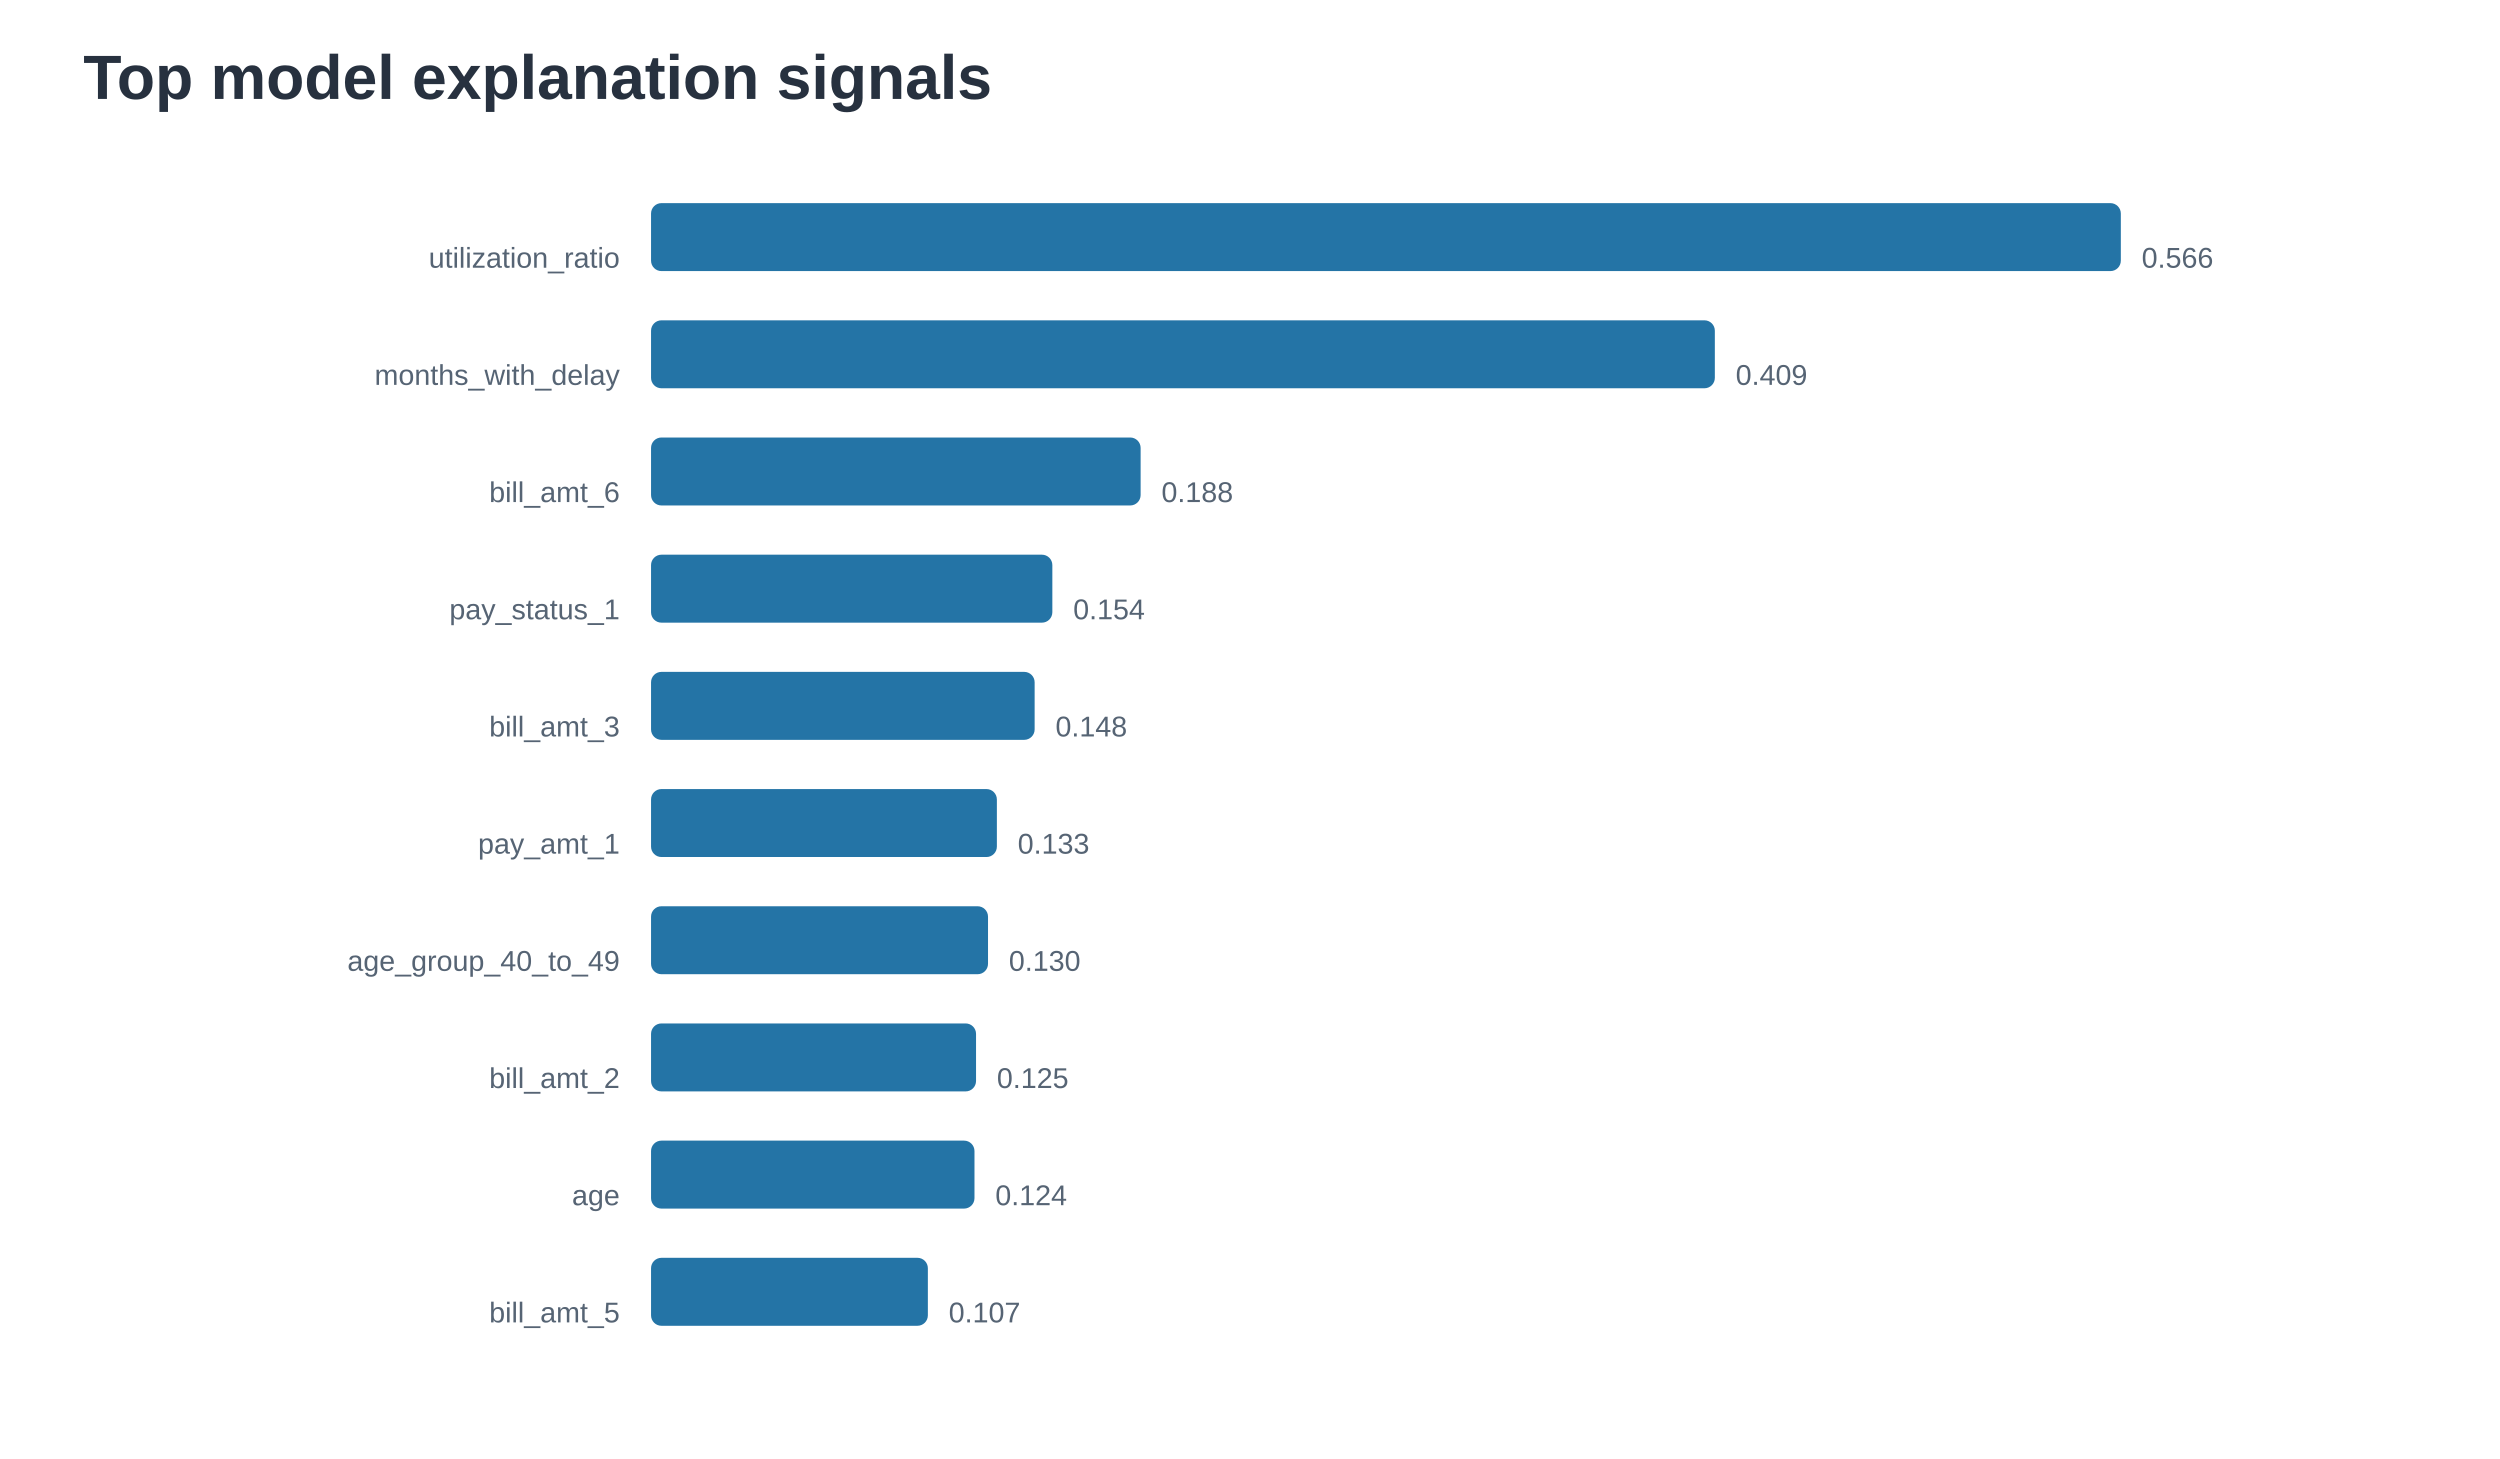
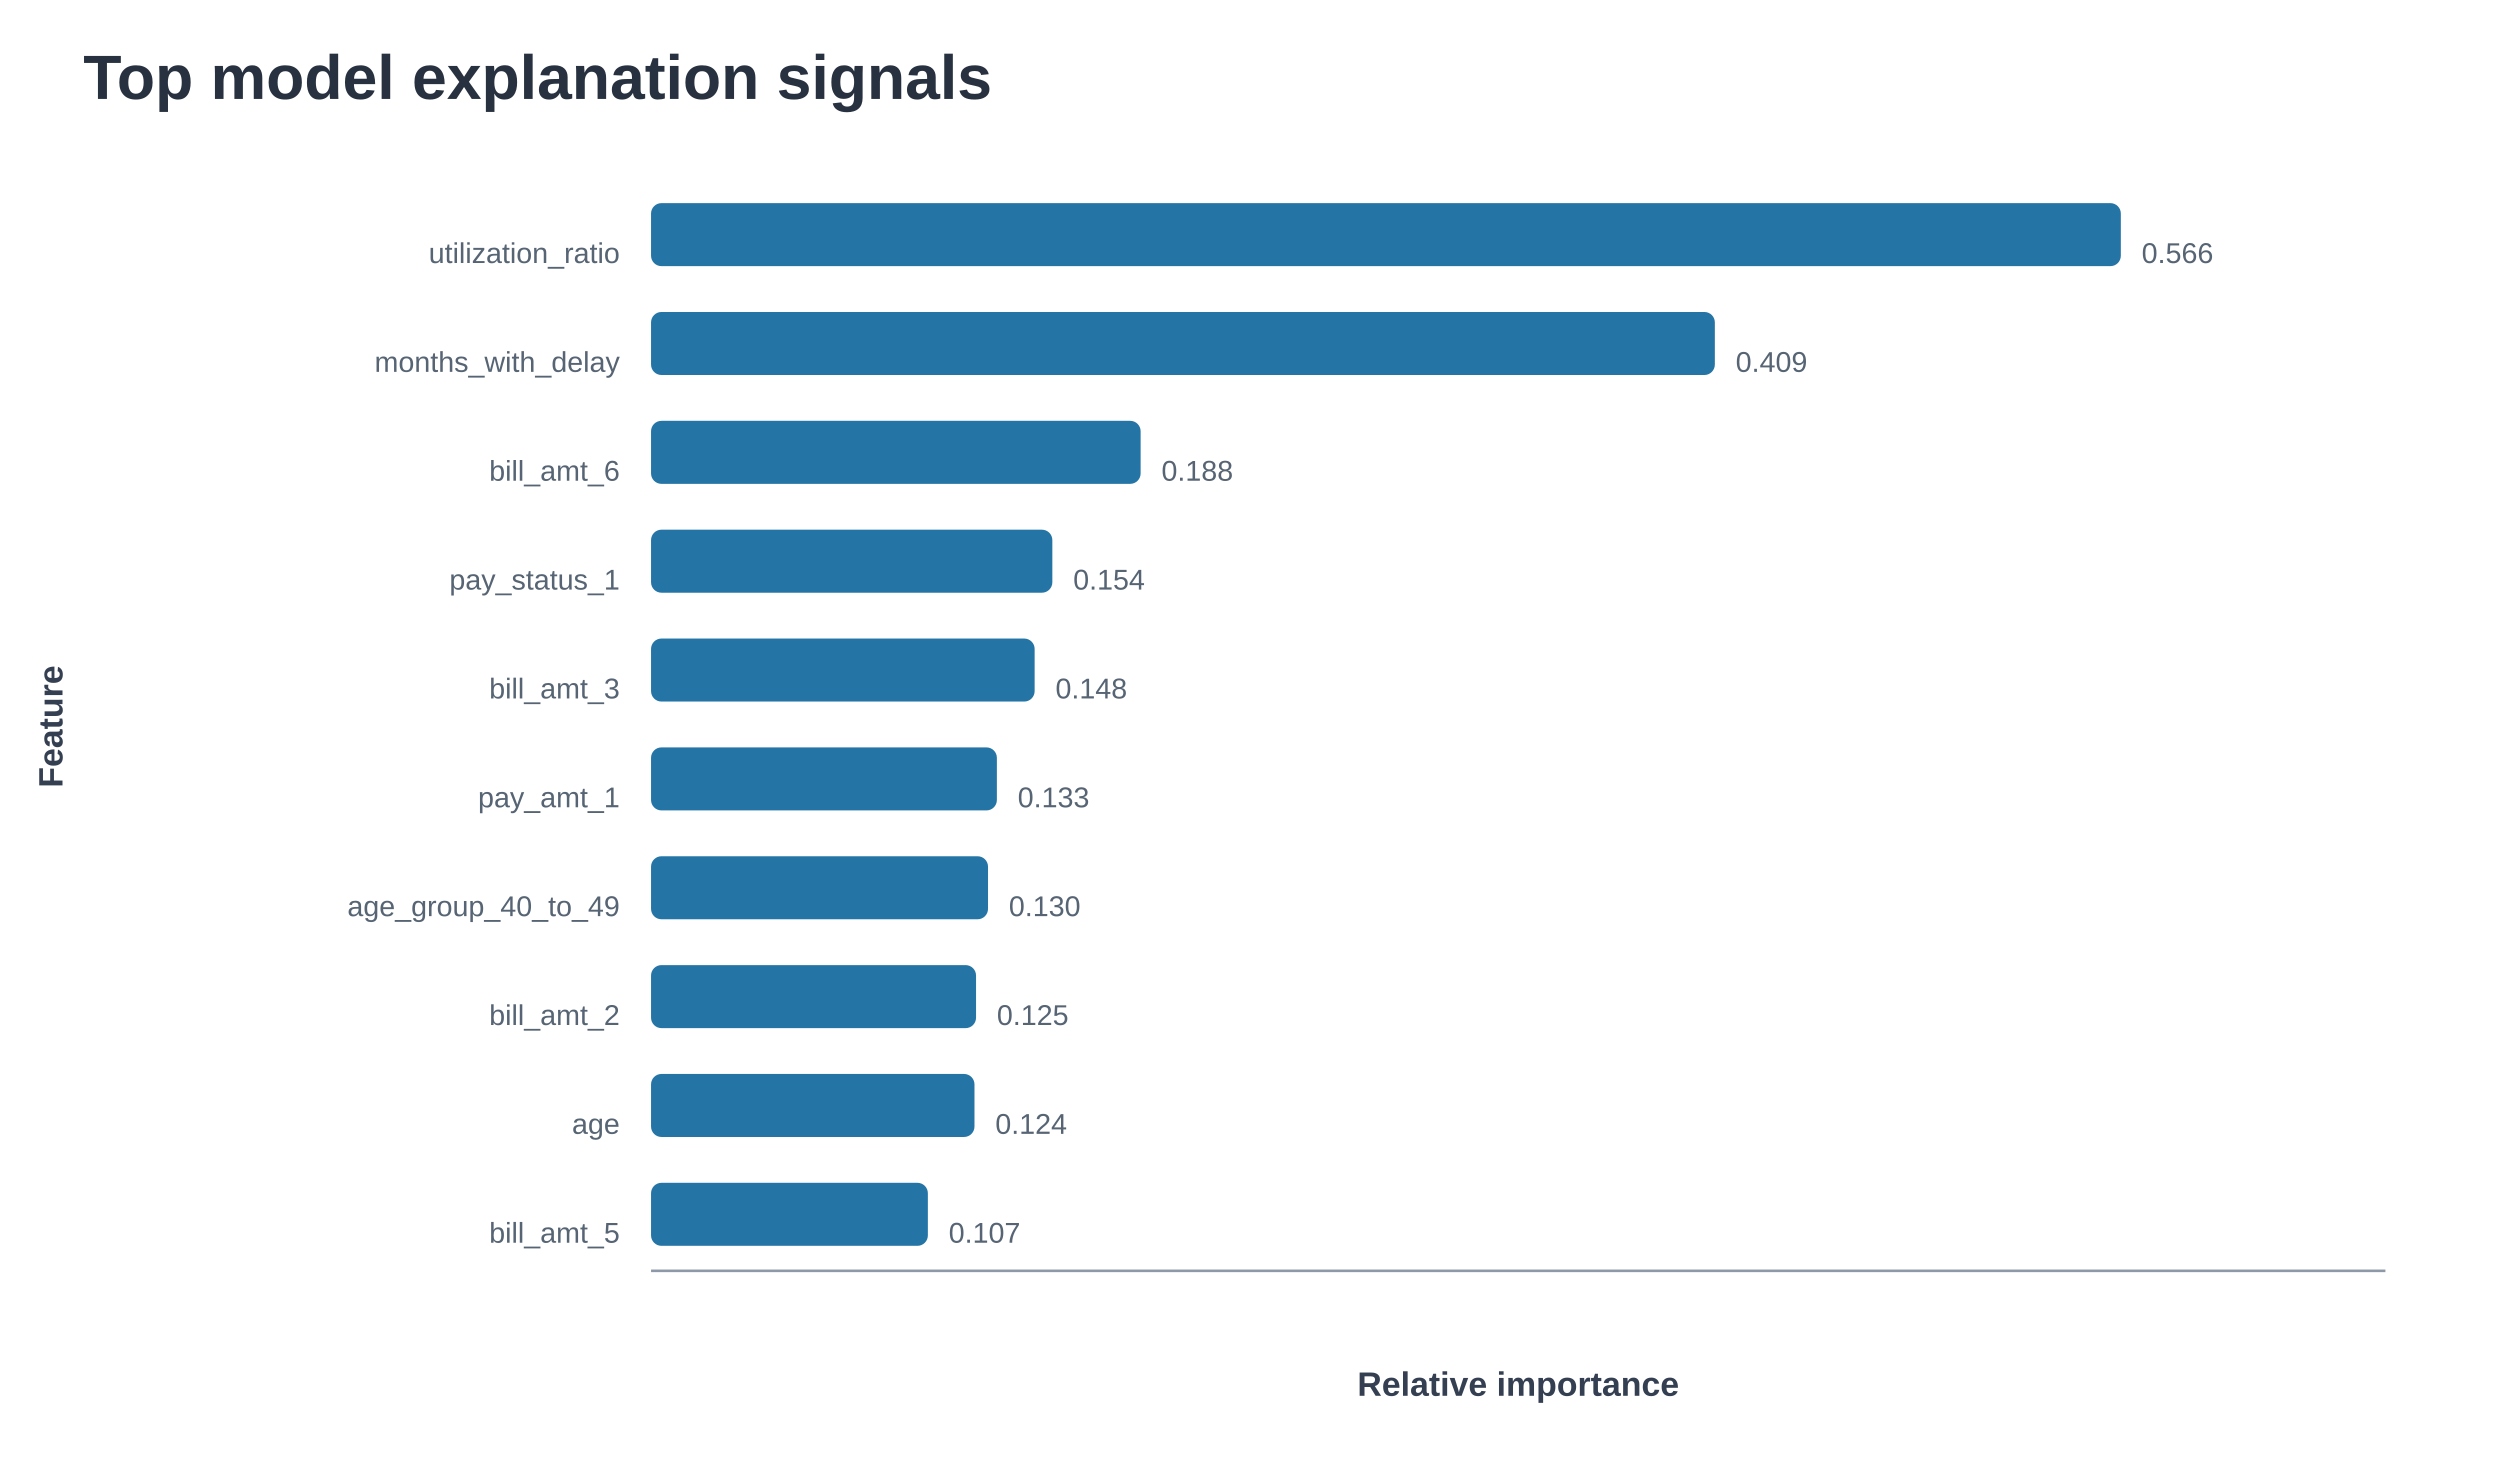
<svg xmlns="http://www.w3.org/2000/svg" width="960" height="560" viewBox="0 0 960 560">
-   <style>text{font-family:Arial,Helvetica,sans-serif;fill:#27313f}.title{font-size:24px;font-weight:700}.label{font-size:13px}.small{font-size:11px;fill:#566474}.axis{stroke:#8d99a8;stroke-width:1}.grid{stroke:#d9dee7;stroke-width:1}</style>
+   <style>text{font-family:Arial,Helvetica,sans-serif;fill:#27313f}.title{font-size:24px;font-weight:700}.label{font-size:13px}.axis-title{font-size:13px;font-weight:700;fill:#344052}.small{font-size:11px;fill:#566474}.axis{stroke:#8d99a8;stroke-width:1}.grid{stroke:#d9dee7;stroke-width:1}</style>
  <text x="32.0" y="38.0" class="title" text-anchor="start">Top model explanation signals</text>
-   <text x="238.0" y="102.8" class="small" text-anchor="end">utilization_ratio</text>
-   <rect x="250" y="78.0" width="564.4" height="26.1" rx="4" fill="#2474a6" />
-   <text x="822.4" y="102.8" class="small" text-anchor="start">0.566</text>
-   <text x="238.0" y="147.8" class="small" text-anchor="end">months_with_delay</text>
-   <rect x="250" y="123.0" width="408.5" height="26.1" rx="4" fill="#2474a6" />
-   <text x="666.5" y="147.8" class="small" text-anchor="start">0.409</text>
-   <text x="238.0" y="192.8" class="small" text-anchor="end">bill_amt_6</text>
-   <rect x="250" y="168.0" width="188.0" height="26.1" rx="4" fill="#2474a6" />
-   <text x="446.0" y="192.8" class="small" text-anchor="start">0.188</text>
-   <text x="238.0" y="237.8" class="small" text-anchor="end">pay_status_1</text>
-   <rect x="250" y="213.0" width="154.1" height="26.1" rx="4" fill="#2474a6" />
-   <text x="412.1" y="237.8" class="small" text-anchor="start">0.154</text>
-   <text x="238.0" y="282.8" class="small" text-anchor="end">bill_amt_3</text>
-   <rect x="250" y="258.0" width="147.3" height="26.1" rx="4" fill="#2474a6" />
-   <text x="405.3" y="282.8" class="small" text-anchor="start">0.148</text>
-   <text x="238.0" y="327.8" class="small" text-anchor="end">pay_amt_1</text>
-   <rect x="250" y="303.0" width="132.8" height="26.1" rx="4" fill="#2474a6" />
-   <text x="390.8" y="327.8" class="small" text-anchor="start">0.133</text>
-   <text x="238.0" y="372.8" class="small" text-anchor="end">age_group_40_to_49</text>
-   <rect x="250" y="348.0" width="129.4" height="26.1" rx="4" fill="#2474a6" />
-   <text x="387.4" y="372.8" class="small" text-anchor="start">0.130</text>
-   <text x="238.0" y="417.8" class="small" text-anchor="end">bill_amt_2</text>
-   <rect x="250" y="393.0" width="124.8" height="26.1" rx="4" fill="#2474a6" />
-   <text x="382.8" y="417.8" class="small" text-anchor="start">0.125</text>
-   <text x="238.0" y="462.8" class="small" text-anchor="end">age</text>
-   <rect x="250" y="438.0" width="124.2" height="26.1" rx="4" fill="#2474a6" />
-   <text x="382.2" y="462.8" class="small" text-anchor="start">0.124</text>
-   <text x="238.0" y="507.8" class="small" text-anchor="end">bill_amt_5</text>
-   <rect x="250" y="483.0" width="106.3" height="26.1" rx="4" fill="#2474a6" />
-   <text x="364.3" y="507.8" class="small" text-anchor="start">0.107</text>
+   <line x1="250" y1="488" x2="916" y2="488" class="axis" />
+   <text x="24.0" y="279.0" class="axis-title" text-anchor="middle" transform="rotate(-90 24.0 279.0)">Feature</text>
+   <text x="583.0" y="536.0" class="axis-title" text-anchor="middle">Relative importance</text>
+   <text x="238.0" y="101.0" class="small" text-anchor="end">utilization_ratio</text>
+   <rect x="250" y="78.0" width="564.4" height="24.2" rx="4" fill="#2474a6" />
+   <text x="822.4" y="101.0" class="small" text-anchor="start">0.566</text>
+   <text x="238.0" y="142.8" class="small" text-anchor="end">months_with_delay</text>
+   <rect x="250" y="119.8" width="408.5" height="24.2" rx="4" fill="#2474a6" />
+   <text x="666.5" y="142.8" class="small" text-anchor="start">0.409</text>
+   <text x="238.0" y="184.6" class="small" text-anchor="end">bill_amt_6</text>
+   <rect x="250" y="161.6" width="188.0" height="24.2" rx="4" fill="#2474a6" />
+   <text x="446.0" y="184.6" class="small" text-anchor="start">0.188</text>
+   <text x="238.0" y="226.4" class="small" text-anchor="end">pay_status_1</text>
+   <rect x="250" y="203.4" width="154.1" height="24.2" rx="4" fill="#2474a6" />
+   <text x="412.1" y="226.4" class="small" text-anchor="start">0.154</text>
+   <text x="238.0" y="268.2" class="small" text-anchor="end">bill_amt_3</text>
+   <rect x="250" y="245.2" width="147.3" height="24.2" rx="4" fill="#2474a6" />
+   <text x="405.3" y="268.2" class="small" text-anchor="start">0.148</text>
+   <text x="238.0" y="310.0" class="small" text-anchor="end">pay_amt_1</text>
+   <rect x="250" y="287.0" width="132.8" height="24.2" rx="4" fill="#2474a6" />
+   <text x="390.8" y="310.0" class="small" text-anchor="start">0.133</text>
+   <text x="238.0" y="351.8" class="small" text-anchor="end">age_group_40_to_49</text>
+   <rect x="250" y="328.8" width="129.4" height="24.2" rx="4" fill="#2474a6" />
+   <text x="387.4" y="351.8" class="small" text-anchor="start">0.130</text>
+   <text x="238.0" y="393.6" class="small" text-anchor="end">bill_amt_2</text>
+   <rect x="250" y="370.6" width="124.8" height="24.2" rx="4" fill="#2474a6" />
+   <text x="382.8" y="393.6" class="small" text-anchor="start">0.125</text>
+   <text x="238.0" y="435.4" class="small" text-anchor="end">age</text>
+   <rect x="250" y="412.4" width="124.2" height="24.2" rx="4" fill="#2474a6" />
+   <text x="382.2" y="435.4" class="small" text-anchor="start">0.124</text>
+   <text x="238.0" y="477.2" class="small" text-anchor="end">bill_amt_5</text>
+   <rect x="250" y="454.2" width="106.3" height="24.2" rx="4" fill="#2474a6" />
+   <text x="364.3" y="477.2" class="small" text-anchor="start">0.107</text>
</svg>
